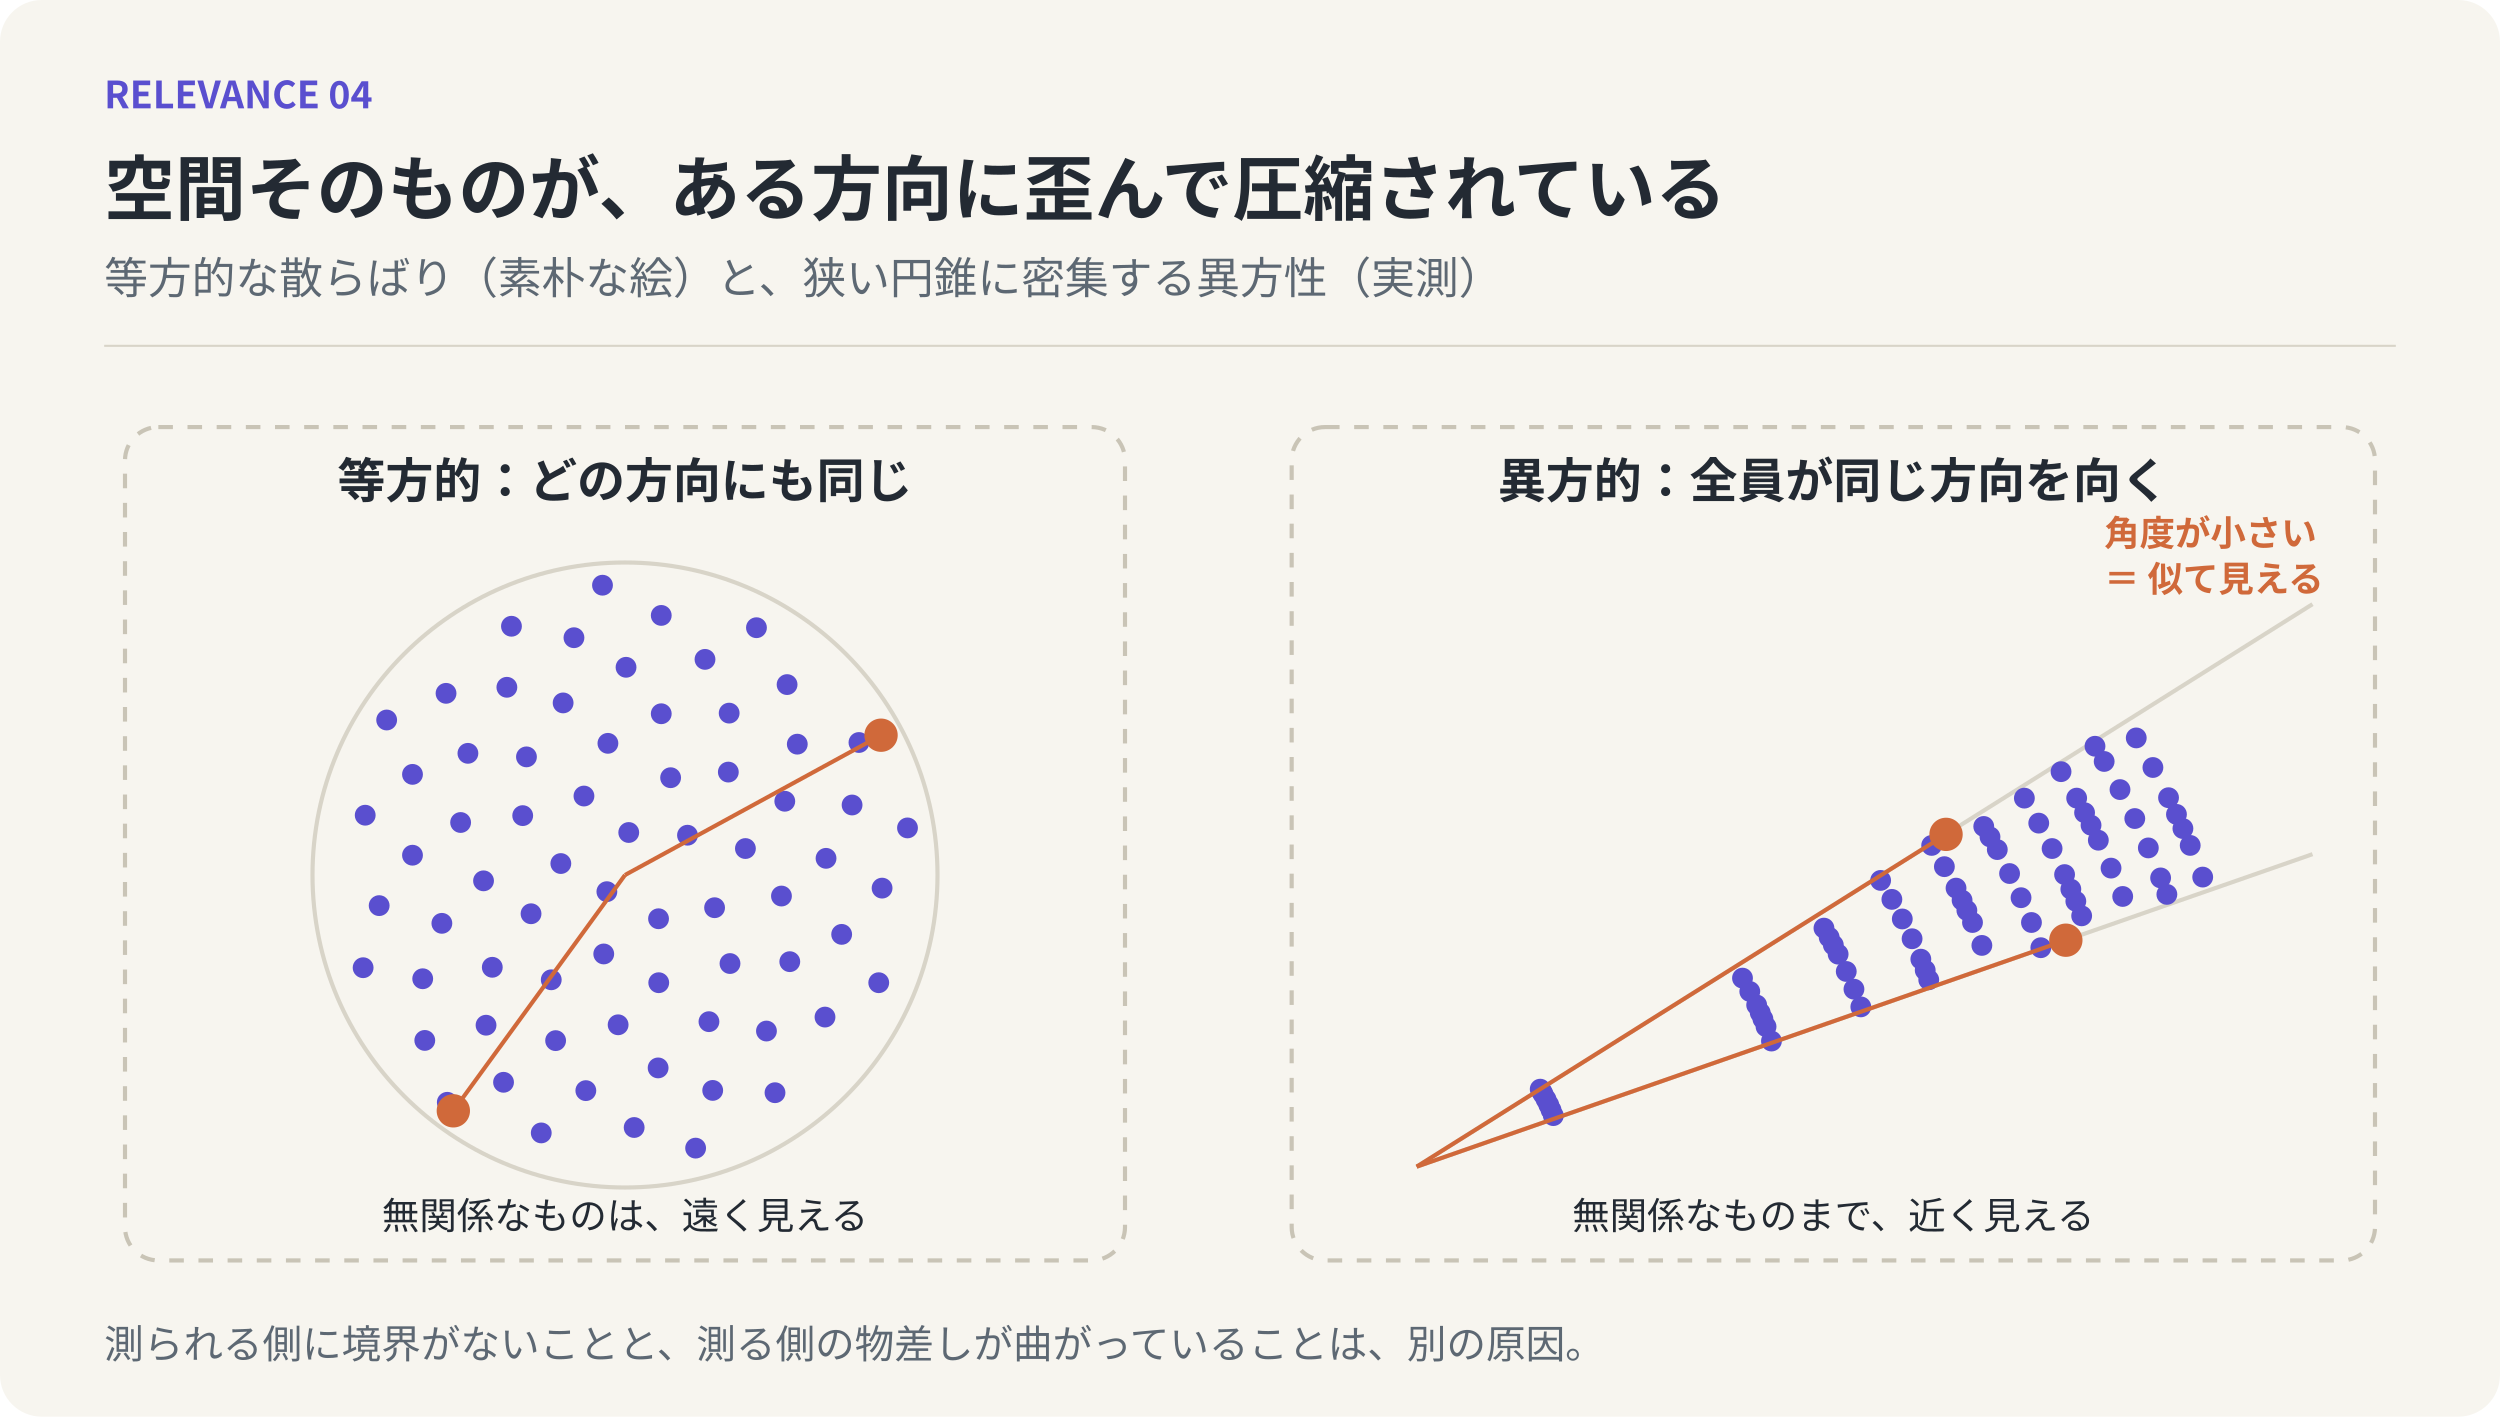
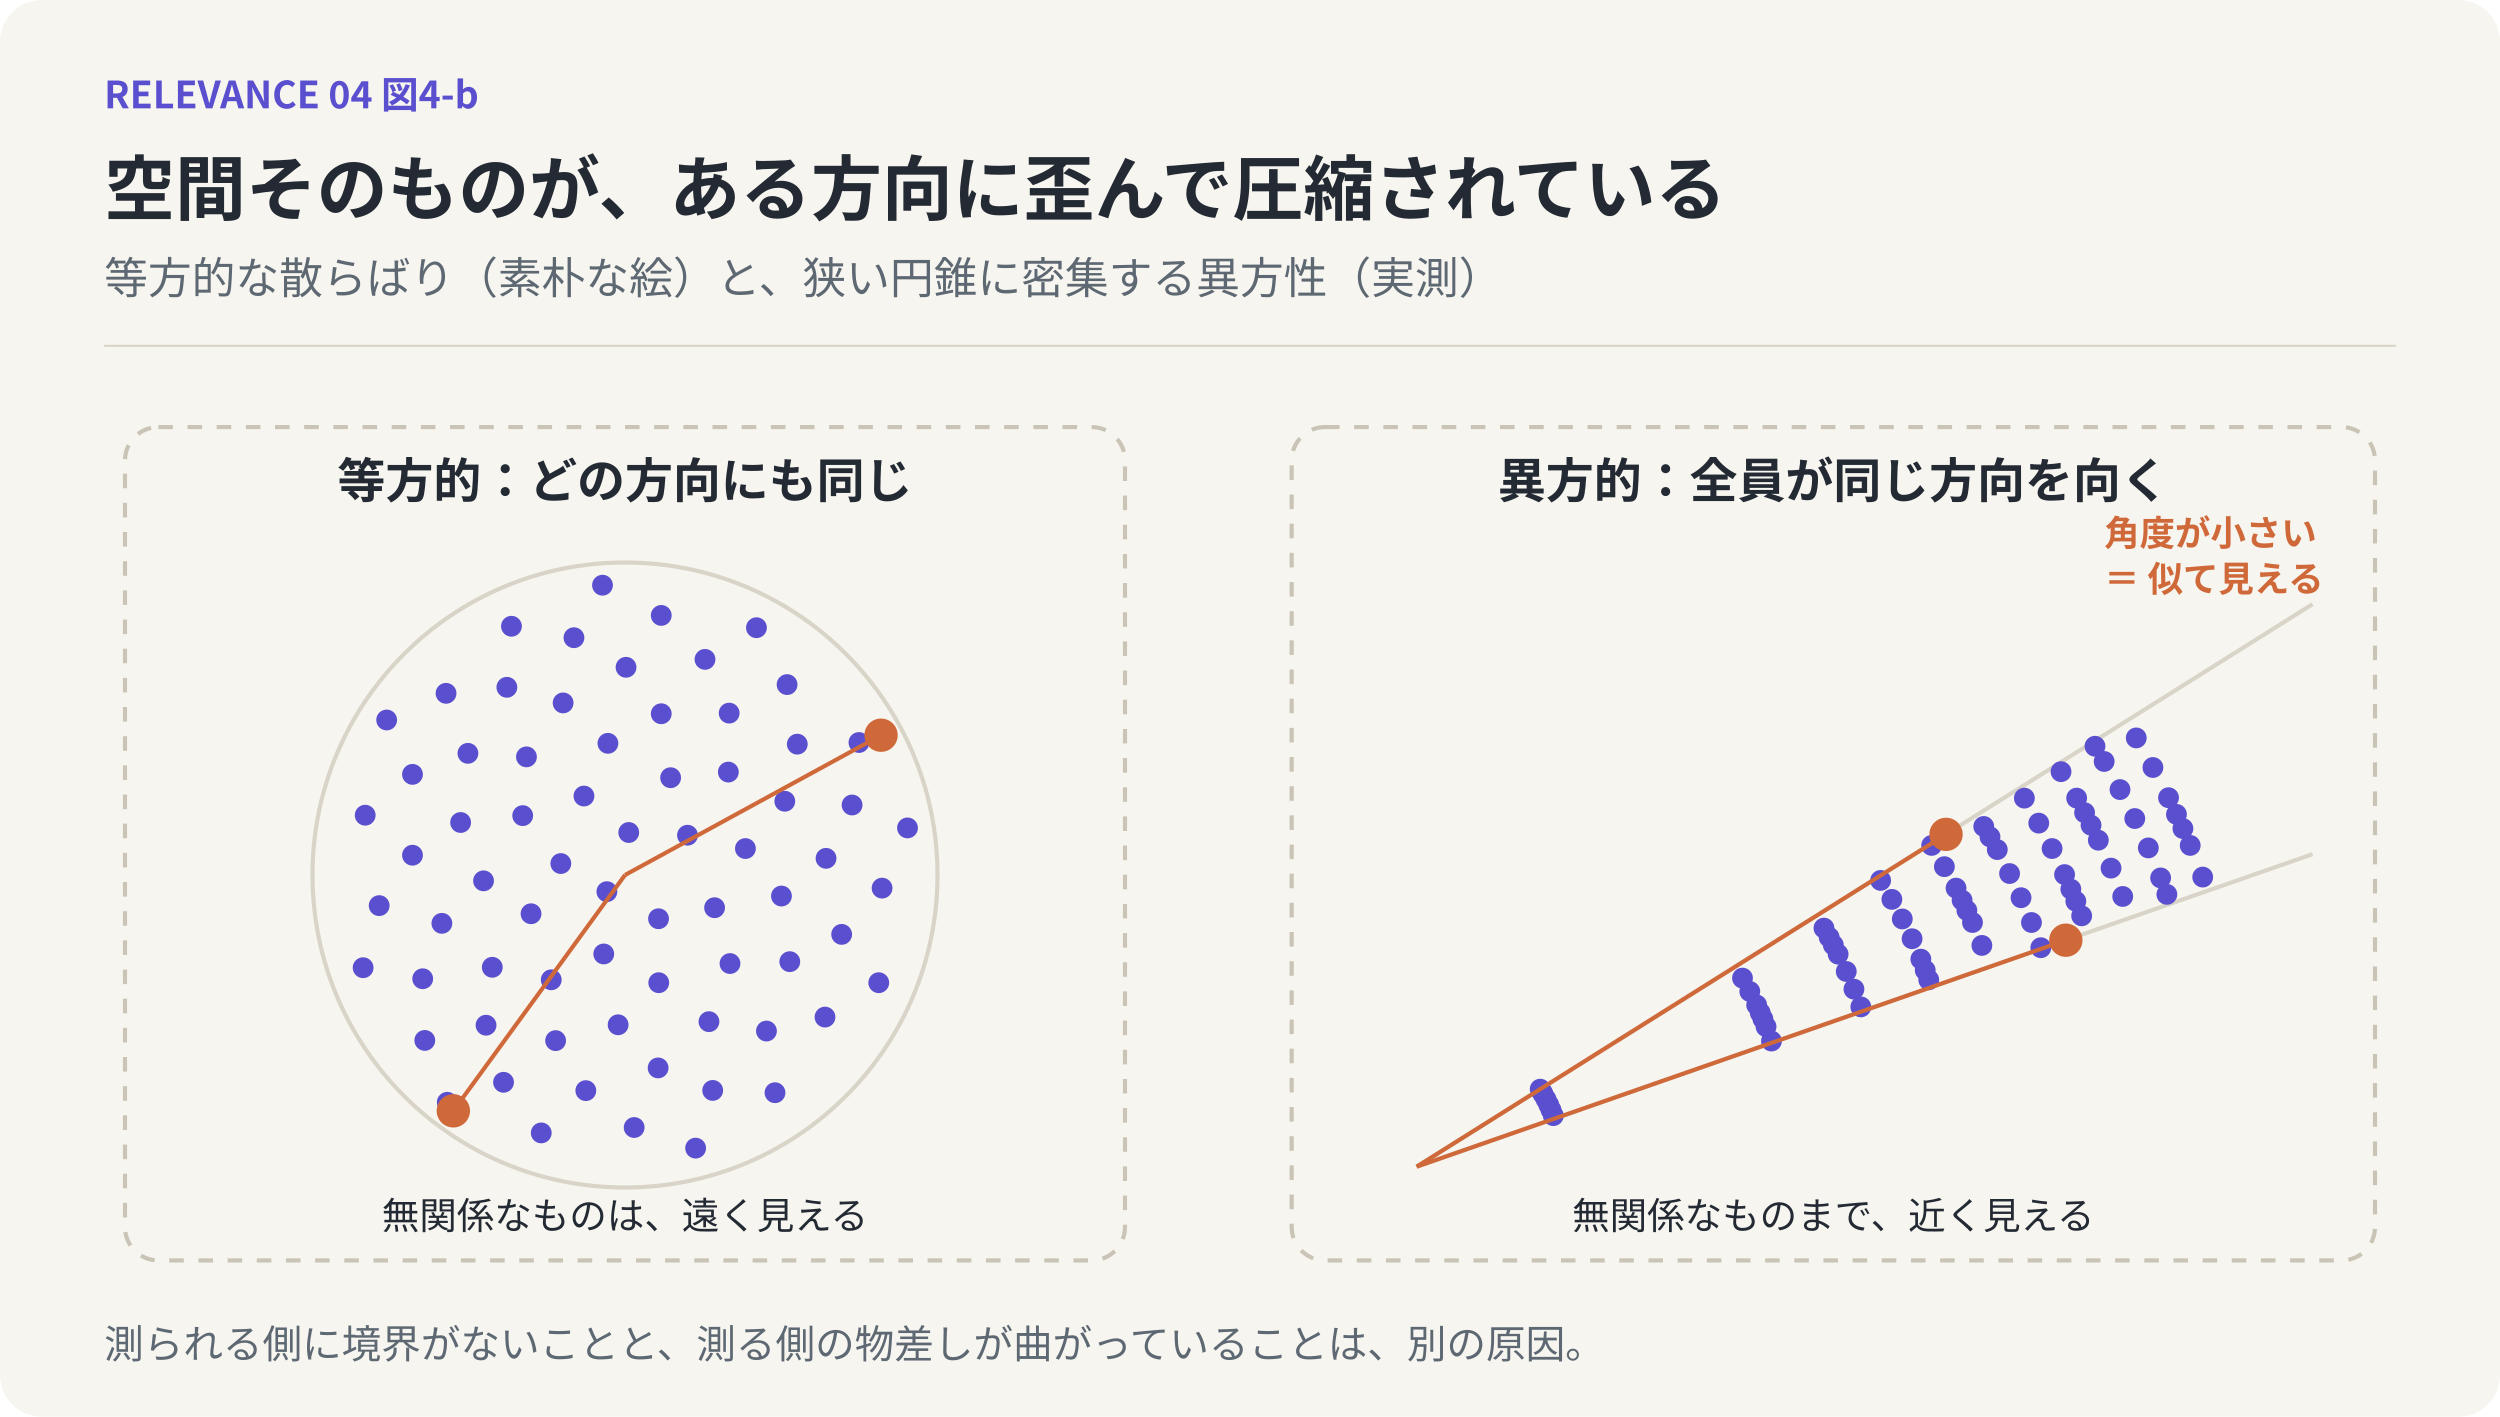
<svg xmlns="http://www.w3.org/2000/svg" width="1200" height="680" viewBox="0 0 1200 680" role="img" aria-labelledby="title desc">
  <defs>
    <marker id="arrow" markerWidth="10" markerHeight="10" refX="8" refY="5" orient="auto-start-reverse">
      <path d="M1,1 L9,5 L1,9" fill="none" stroke="#5d6873" stroke-width="1.4" />
    </marker>
  </defs>
  <rect width="1200" height="680" rx="20" fill="#f7f5ef" />
  <g font-family="system-ui, -apple-system, &quot;Hiragino Kaku Gothic ProN&quot;, &quot;Noto Sans CJK JP&quot;, Meiryo, sans-serif">
-     <text x="50.0" y="52.0" fill="#5a4fcf" font-size="18" text-anchor="start" font-weight="700">RELEVANCE     04</text>
+     <text x="50.0" y="52.0" fill="#5a4fcf" font-size="18" text-anchor="start" font-weight="700">RELEVANCE     04     図4-b</text>
    <text x="50.0" y="103.0" fill="#232a33" font-size="34" text-anchor="start" font-weight="700">空間そのものが、ある方向に歪んで圧縮されている</text>
    <text x="50.0" y="141.0" fill="#5d6873" font-size="21" text-anchor="start" font-weight="400">等方的な散らばり（素朴な絵）と、狭い円錐に密集する異方性（実測）</text>
    <line x1="50.0" y1="166.0" x2="1150.0" y2="166.0" stroke="#d8d4c8" stroke-width="1" />
    <rect x="60" y="205" width="480" height="400" rx="16" fill="none" stroke="#c9c4b6" stroke-width="2" stroke-dasharray="7 7" />
    <text x="300.0" y="239.0" fill="#232a33" font-size="23" text-anchor="middle" font-weight="700">等方的：どの方向にも同じ</text>
    <circle cx="300.0" cy="420.0" r="150" fill="none" stroke="#d8d4c8" stroke-width="2" />
    <circle cx="291.3" cy="428.0" r="5" fill="#5a4fcf" />
    <circle cx="301.8" cy="399.6" r="5" fill="#5a4fcf" />
    <circle cx="316.1" cy="441.0" r="5" fill="#5a4fcf" />
    <circle cx="269.2" cy="414.5" r="5" fill="#5a4fcf" />
    <circle cx="330.0" cy="400.9" r="5" fill="#5a4fcf" />
    <circle cx="289.8" cy="457.9" r="5" fill="#5a4fcf" />
    <circle cx="280.3" cy="382.1" r="5" fill="#5a4fcf" />
    <circle cx="343.0" cy="435.7" r="5" fill="#5a4fcf" />
    <circle cx="254.9" cy="438.6" r="5" fill="#5a4fcf" />
    <circle cx="321.9" cy="373.3" r="5" fill="#5a4fcf" />
    <circle cx="316.2" cy="471.7" r="5" fill="#5a4fcf" />
    <circle cx="250.9" cy="391.5" r="5" fill="#5a4fcf" />
    <circle cx="357.8" cy="407.3" r="5" fill="#5a4fcf" />
    <circle cx="264.6" cy="470.3" r="5" fill="#5a4fcf" />
    <circle cx="291.8" cy="356.8" r="5" fill="#5a4fcf" />
    <circle cx="350.4" cy="462.5" r="5" fill="#5a4fcf" />
    <circle cx="232.1" cy="422.8" r="5" fill="#5a4fcf" />
    <circle cx="349.6" cy="370.6" r="5" fill="#5a4fcf" />
    <circle cx="296.7" cy="491.9" r="5" fill="#5a4fcf" />
    <circle cx="252.7" cy="363.3" r="5" fill="#5a4fcf" />
    <circle cx="375.1" cy="430.1" r="5" fill="#5a4fcf" />
    <circle cx="236.3" cy="464.3" r="5" fill="#5a4fcf" />
    <circle cx="317.4" cy="342.6" r="5" fill="#5a4fcf" />
    <circle cx="340.3" cy="490.4" r="5" fill="#5a4fcf" />
    <circle cx="221.1" cy="394.8" r="5" fill="#5a4fcf" />
    <circle cx="376.7" cy="384.6" r="5" fill="#5a4fcf" />
    <circle cx="266.7" cy="499.5" r="5" fill="#5a4fcf" />
    <circle cx="270.3" cy="337.4" r="5" fill="#5a4fcf" />
    <circle cx="379.1" cy="461.6" r="5" fill="#5a4fcf" />
    <circle cx="212.1" cy="443.2" r="5" fill="#5a4fcf" />
    <circle cx="350.0" cy="342.3" r="5" fill="#5a4fcf" />
    <circle cx="315.9" cy="512.6" r="5" fill="#5a4fcf" />
    <circle cx="224.6" cy="361.6" r="5" fill="#5a4fcf" />
    <circle cx="396.5" cy="412.0" r="5" fill="#5a4fcf" />
    <circle cx="233.3" cy="492.1" r="5" fill="#5a4fcf" />
    <circle cx="300.5" cy="320.3" r="5" fill="#5a4fcf" />
    <circle cx="367.9" cy="494.9" r="5" fill="#5a4fcf" />
    <circle cx="198.0" cy="410.5" r="5" fill="#5a4fcf" />
    <circle cx="382.7" cy="357.2" r="5" fill="#5a4fcf" />
    <circle cx="281.2" cy="523.5" r="5" fill="#5a4fcf" />
    <circle cx="243.3" cy="329.9" r="5" fill="#5a4fcf" />
    <circle cx="404.0" cy="448.5" r="5" fill="#5a4fcf" />
    <circle cx="202.9" cy="469.8" r="5" fill="#5a4fcf" />
    <circle cx="338.4" cy="316.5" r="5" fill="#5a4fcf" />
    <circle cx="342.1" cy="523.4" r="5" fill="#5a4fcf" />
    <circle cx="198.0" cy="371.7" r="5" fill="#5a4fcf" />
    <circle cx="409.0" cy="386.4" r="5" fill="#5a4fcf" />
    <circle cx="241.7" cy="519.5" r="5" fill="#5a4fcf" />
    <circle cx="275.5" cy="306.1" r="5" fill="#5a4fcf" />
    <circle cx="396.0" cy="488.2" r="5" fill="#5a4fcf" />
    <circle cx="182.0" cy="434.7" r="5" fill="#5a4fcf" />
    <circle cx="377.8" cy="328.6" r="5" fill="#5a4fcf" />
    <circle cx="304.4" cy="541.2" r="5" fill="#5a4fcf" />
    <circle cx="214.1" cy="332.8" r="5" fill="#5a4fcf" />
    <circle cx="423.4" cy="426.3" r="5" fill="#5a4fcf" />
    <circle cx="203.9" cy="499.4" r="5" fill="#5a4fcf" />
    <circle cx="317.4" cy="295.4" r="5" fill="#5a4fcf" />
    <circle cx="372.0" cy="524.5" r="5" fill="#5a4fcf" />
    <circle cx="175.3" cy="391.3" r="5" fill="#5a4fcf" />
    <circle cx="412.3" cy="356.4" r="5" fill="#5a4fcf" />
    <circle cx="259.8" cy="543.8" r="5" fill="#5a4fcf" />
    <circle cx="245.5" cy="300.6" r="5" fill="#5a4fcf" />
    <circle cx="421.8" cy="471.7" r="5" fill="#5a4fcf" />
    <circle cx="174.3" cy="464.5" r="5" fill="#5a4fcf" />
    <circle cx="363.1" cy="301.3" r="5" fill="#5a4fcf" />
    <circle cx="333.9" cy="551.1" r="5" fill="#5a4fcf" />
    <circle cx="185.6" cy="345.6" r="5" fill="#5a4fcf" />
    <circle cx="435.6" cy="397.4" r="5" fill="#5a4fcf" />
    <circle cx="214.7" cy="529.1" r="5" fill="#5a4fcf" />
    <circle cx="289.2" cy="280.9" r="5" fill="#5a4fcf" />
    <circle cx="217.6" cy="533.2" r="8" fill="#d0693a" />
    <circle cx="422.9" cy="352.9" r="8" fill="#d0693a" />
    <line x1="300.0" y1="420.0" x2="217.6" y2="533.2" stroke="#d0693a" stroke-width="2" />
    <line x1="300.0" y1="420.0" x2="422.9" y2="352.9" stroke="#d0693a" stroke-width="2" />
    <text x="300.0" y="590.0" fill="#232a33" font-size="18" text-anchor="middle" font-weight="400">無関係なものは、遠く見える</text>
    <rect x="620" y="205" width="520" height="400" rx="16" fill="none" stroke="#c9c4b6" stroke-width="2" stroke-dasharray="7 7" />
    <text x="880.0" y="239.0" fill="#232a33" font-size="23" text-anchor="middle" font-weight="700">異方的：全員が同じ方向を向く</text>
    <line x1="680.0" y1="560.0" x2="1110.0" y2="290.0" stroke="#d8d4c8" stroke-width="2" />
    <line x1="680.0" y1="560.0" x2="1110.0" y2="410.0" stroke="#d8d4c8" stroke-width="2" />
    <circle cx="739.3" cy="522.8" r="5" fill="#5a4fcf" />
    <circle cx="844.9" cy="486.1" r="5" fill="#5a4fcf" />
    <circle cx="878.0" cy="449.9" r="5" fill="#5a4fcf" />
    <circle cx="924.1" cy="465.7" r="5" fill="#5a4fcf" />
    <circle cx="941.8" cy="432.1" r="5" fill="#5a4fcf" />
    <circle cx="952.2" cy="396.7" r="5" fill="#5a4fcf" />
    <circle cx="994.0" cy="426.8" r="5" fill="#5a4fcf" />
    <circle cx="1000.6" cy="390.1" r="5" fill="#5a4fcf" />
    <circle cx="1040.1" cy="429.3" r="5" fill="#5a4fcf" />
    <circle cx="1044.7" cy="390.9" r="5" fill="#5a4fcf" />
    <circle cx="740.7" cy="525.2" r="5" fill="#5a4fcf" />
    <circle cx="847.7" cy="492.8" r="5" fill="#5a4fcf" />
    <circle cx="882.3" cy="458.0" r="5" fill="#5a4fcf" />
    <circle cx="902.7" cy="422.6" r="5" fill="#5a4fcf" />
    <circle cx="946.8" cy="442.8" r="5" fill="#5a4fcf" />
    <circle cx="958.7" cy="407.8" r="5" fill="#5a4fcf" />
    <circle cx="999.2" cy="439.6" r="5" fill="#5a4fcf" />
    <circle cx="1007.2" cy="403.3" r="5" fill="#5a4fcf" />
    <circle cx="1010.0" cy="365.5" r="5" fill="#5a4fcf" />
    <circle cx="1051.3" cy="405.8" r="5" fill="#5a4fcf" />
    <circle cx="742.1" cy="527.7" r="5" fill="#5a4fcf" />
    <circle cx="850.3" cy="499.7" r="5" fill="#5a4fcf" />
    <circle cx="886.2" cy="466.3" r="5" fill="#5a4fcf" />
    <circle cx="908.1" cy="431.7" r="5" fill="#5a4fcf" />
    <circle cx="951.3" cy="453.8" r="5" fill="#5a4fcf" />
    <circle cx="964.6" cy="419.3" r="5" fill="#5a4fcf" />
    <circle cx="971.7" cy="383.1" r="5" fill="#5a4fcf" />
    <circle cx="1013.3" cy="416.7" r="5" fill="#5a4fcf" />
    <circle cx="1017.6" cy="379.0" r="5" fill="#5a4fcf" />
    <circle cx="1057.3" cy="421.0" r="5" fill="#5a4fcf" />
    <circle cx="743.4" cy="530.3" r="5" fill="#5a4fcf" />
    <circle cx="836.4" cy="469.5" r="5" fill="#5a4fcf" />
    <circle cx="889.9" cy="474.8" r="5" fill="#5a4fcf" />
    <circle cx="913.1" cy="441.1" r="5" fill="#5a4fcf" />
    <circle cx="927.2" cy="405.8" r="5" fill="#5a4fcf" />
    <circle cx="970.1" cy="430.9" r="5" fill="#5a4fcf" />
    <circle cx="978.6" cy="395.1" r="5" fill="#5a4fcf" />
    <circle cx="1018.9" cy="430.3" r="5" fill="#5a4fcf" />
    <circle cx="1024.7" cy="392.9" r="5" fill="#5a4fcf" />
    <circle cx="1025.4" cy="354.2" r="5" fill="#5a4fcf" />
    <circle cx="744.5" cy="532.8" r="5" fill="#5a4fcf" />
    <circle cx="839.9" cy="475.9" r="5" fill="#5a4fcf" />
    <circle cx="893.2" cy="483.3" r="5" fill="#5a4fcf" />
    <circle cx="917.8" cy="450.6" r="5" fill="#5a4fcf" />
    <circle cx="933.3" cy="416.0" r="5" fill="#5a4fcf" />
    <circle cx="975.1" cy="442.8" r="5" fill="#5a4fcf" />
    <circle cx="985.0" cy="407.3" r="5" fill="#5a4fcf" />
    <circle cx="989.3" cy="370.4" r="5" fill="#5a4fcf" />
    <circle cx="1031.2" cy="407.0" r="5" fill="#5a4fcf" />
    <circle cx="1033.4" cy="368.4" r="5" fill="#5a4fcf" />
    <circle cx="745.6" cy="535.5" r="5" fill="#5a4fcf" />
    <circle cx="843.2" cy="482.4" r="5" fill="#5a4fcf" />
    <circle cx="875.5" cy="445.5" r="5" fill="#5a4fcf" />
    <circle cx="922.0" cy="460.4" r="5" fill="#5a4fcf" />
    <circle cx="938.9" cy="426.3" r="5" fill="#5a4fcf" />
    <circle cx="979.6" cy="454.9" r="5" fill="#5a4fcf" />
    <circle cx="991.0" cy="419.8" r="5" fill="#5a4fcf" />
    <circle cx="996.8" cy="383.1" r="5" fill="#5a4fcf" />
    <circle cx="1037.1" cy="421.4" r="5" fill="#5a4fcf" />
    <circle cx="1040.9" cy="382.9" r="5" fill="#5a4fcf" />
    <circle cx="740.0" cy="523.9" r="5" fill="#5a4fcf" />
    <circle cx="846.2" cy="489.1" r="5" fill="#5a4fcf" />
    <circle cx="880.0" cy="453.6" r="5" fill="#5a4fcf" />
    <circle cx="925.8" cy="470.3" r="5" fill="#5a4fcf" />
    <circle cx="944.1" cy="437.0" r="5" fill="#5a4fcf" />
    <circle cx="955.2" cy="401.7" r="5" fill="#5a4fcf" />
    <circle cx="996.4" cy="432.6" r="5" fill="#5a4fcf" />
    <circle cx="1003.7" cy="396.1" r="5" fill="#5a4fcf" />
    <circle cx="1005.6" cy="358.2" r="5" fill="#5a4fcf" />
    <circle cx="1047.8" cy="397.7" r="5" fill="#5a4fcf" />
    <circle cx="934.1" cy="400.5" r="8" fill="#d0693a" />
    <circle cx="991.6" cy="451.3" r="8" fill="#d0693a" />
    <line x1="680.0" y1="560.0" x2="934.1" y2="400.5" stroke="#d0693a" stroke-width="2" />
    <line x1="680.0" y1="560.0" x2="991.6" y2="451.3" stroke="#d0693a" stroke-width="2" />
    <text x="1010.0" y="262.0" fill="#d0693a" font-size="17" text-anchor="start" font-weight="700">角度が小さい</text>
    <text x="1010.0" y="284.0" fill="#d0693a" font-size="17" text-anchor="start" font-weight="700">＝ 似て見える</text>
    <text x="880.0" y="590.0" fill="#232a33" font-size="18" text-anchor="middle" font-weight="400">無関係なものまで、近く見える</text>
    <text x="50.0" y="652.0" fill="#5d6873" font-size="19" text-anchor="start" font-weight="400">測られる側に境界がないことと、測る側の物差しが曲がっていることは、別の原因。</text>
  </g>
</svg>
